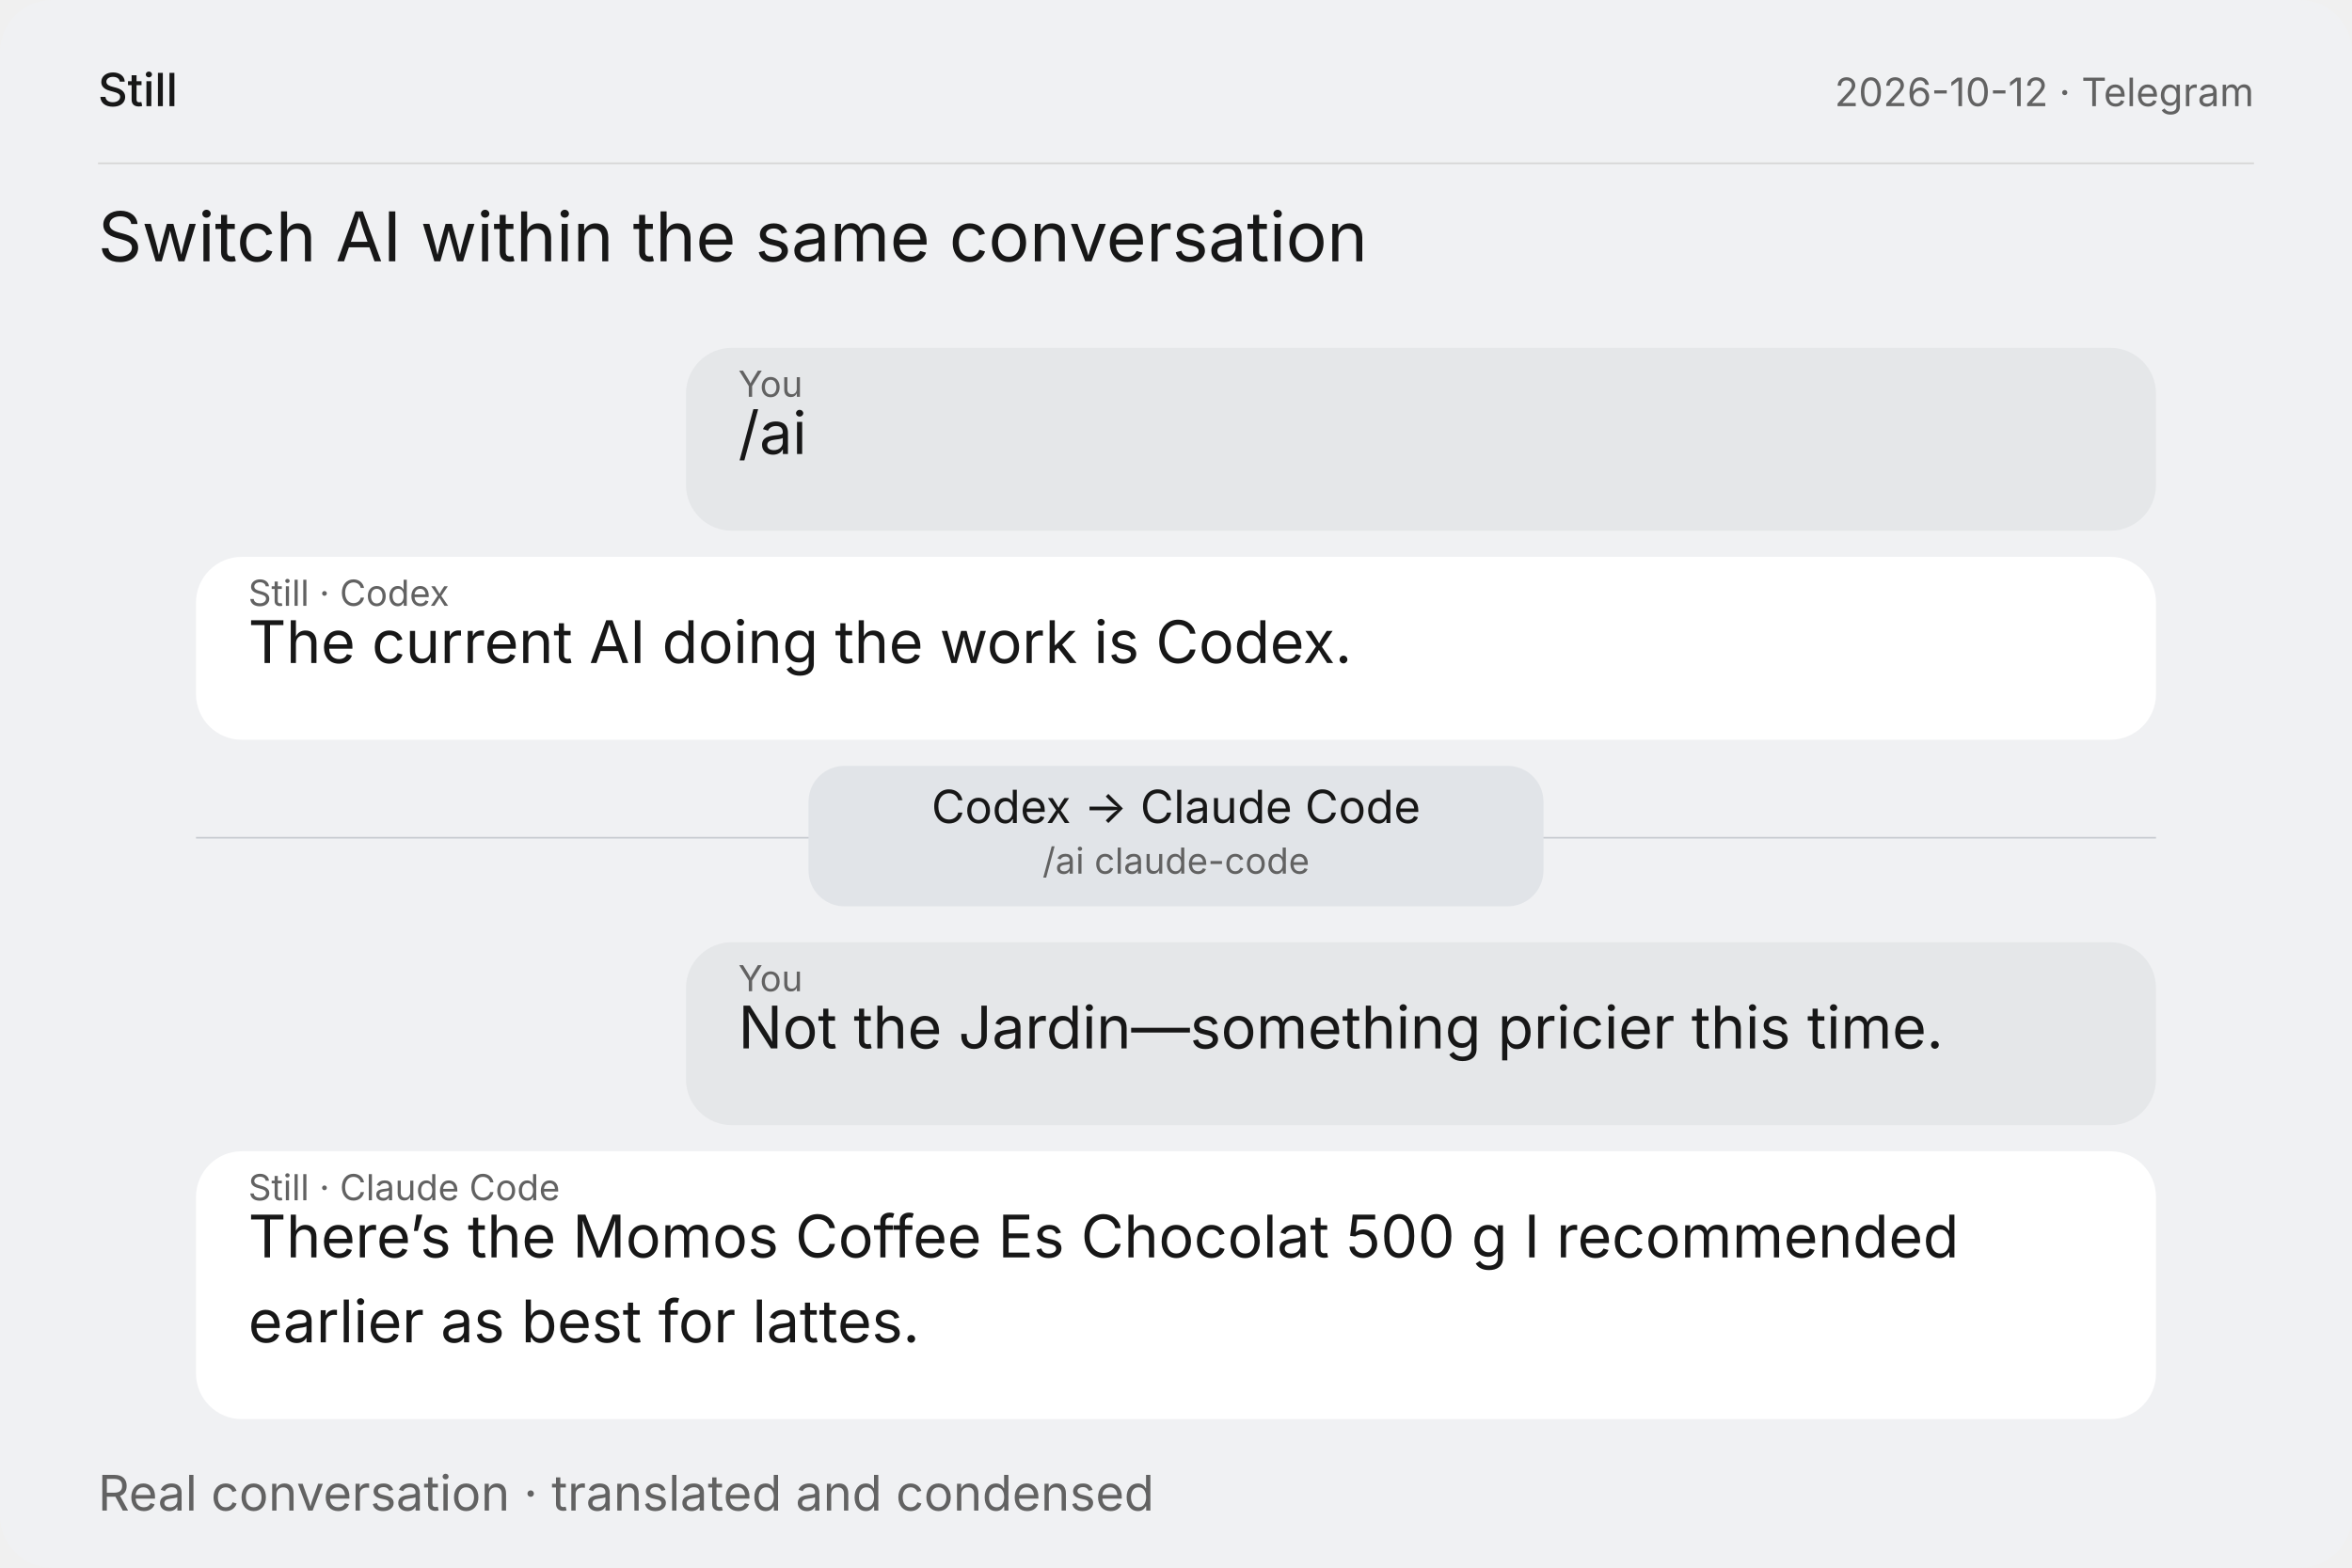
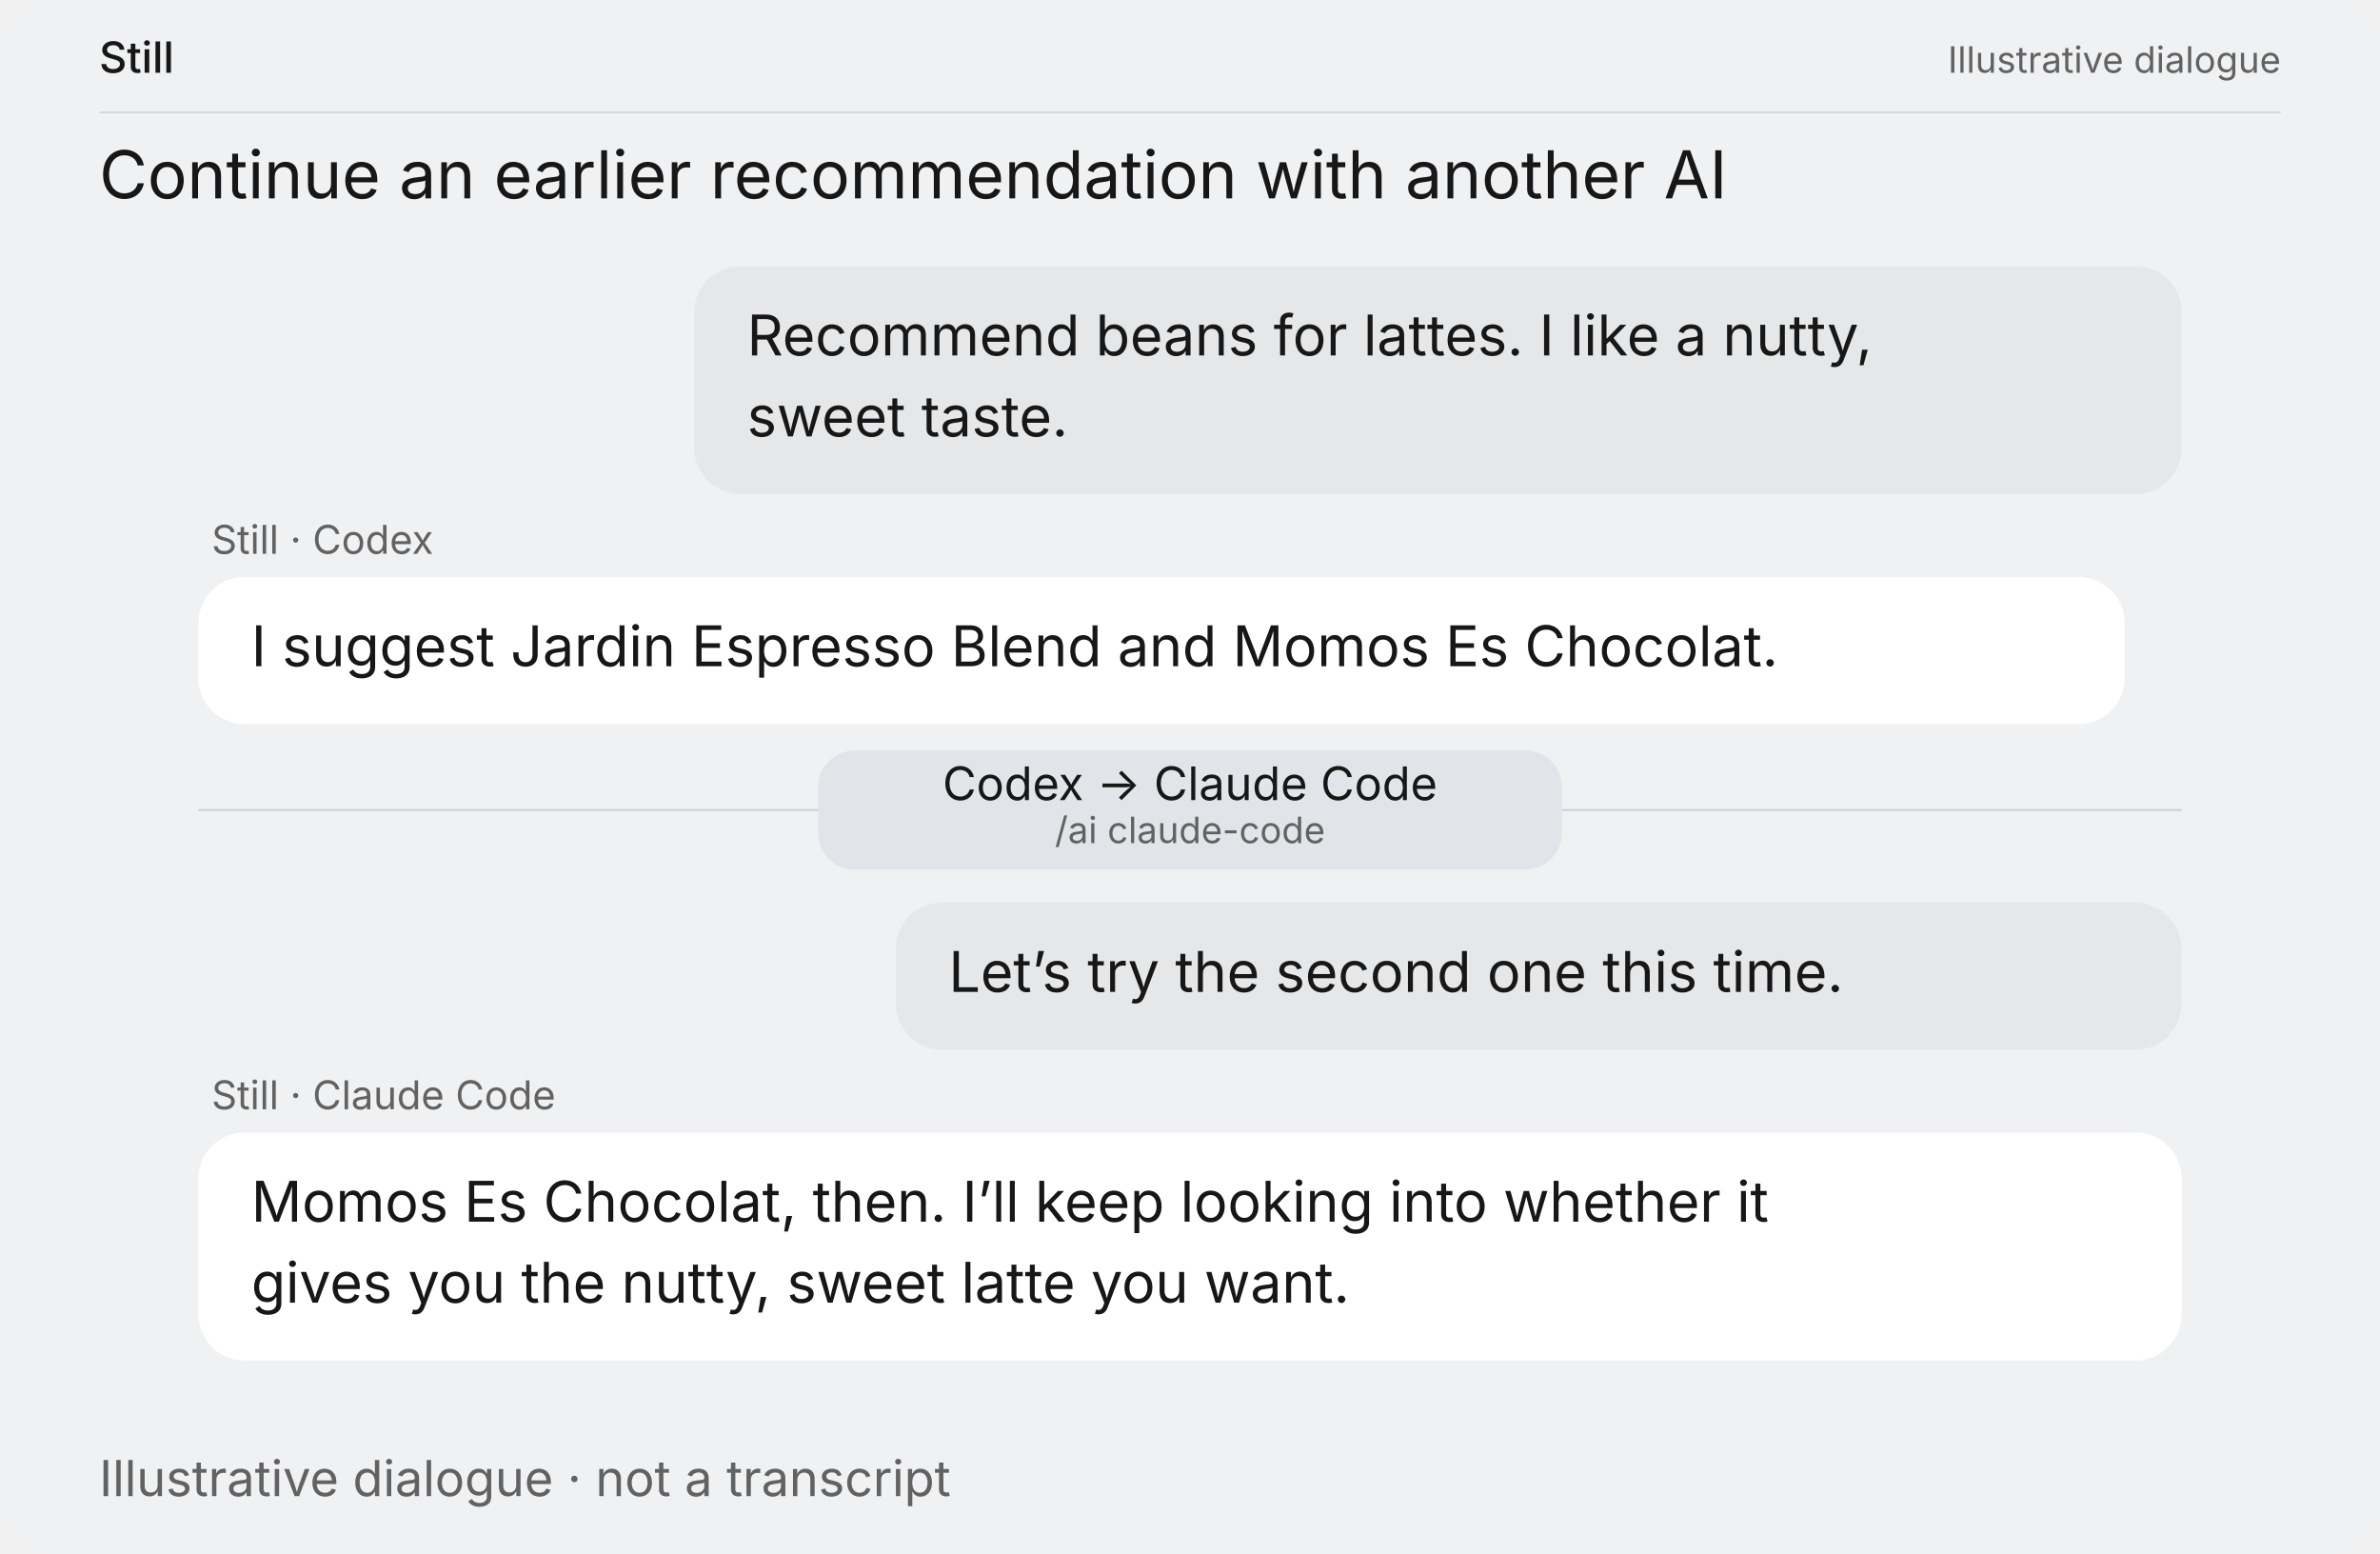
- <svg xmlns="http://www.w3.org/2000/svg" width="1440" height="960" viewBox="0 0 1440 960" xml:lang="en">
-   <rect width="1440" height="960" rx="32" fill="#f0f1f3" />
+ <svg xmlns="http://www.w3.org/2000/svg" width="1440" height="940" viewBox="0 0 1440 940" xml:lang="en">
+   <rect width="1440" height="940" rx="32" fill="#f0f1f3" />
  <g font-family="system-ui, -apple-system, sans-serif">
-     <text x="60" y="65" font-size="28" font-weight="550" fill="#171717">Still</text>
-     <text x="1380" y="65" text-anchor="end" font-size="24" fill="#626262">2026-10-12 · Telegram</text>
-     <path d="M60 100H1380" stroke="#d5d5d5" />
-     <text x="60" y="160" font-size="42" fill="#171717">Switch AI within the same conversation</text>
-     <g transform="translate(0 0)">
-       <rect x="420" y="213" width="900" height="112" rx="28" fill="#e5e7e9" />
-       <text x="452" y="243" font-size="22" fill="#626262">You</text>
-       <text x="452" y="278" font-size="36" fill="#171717">/ai</text>
-       <rect x="120" y="341" width="1200" height="112" rx="28" fill="#ffffff" />
-       <text x="152" y="371" font-size="22" fill="#626262">Still · Codex</text>
-       <text x="152" y="406" font-size="36" fill="#171717">The current AI doing the work is Codex.</text>
-       <path d="M120 513H1320" stroke="#c7cbd0" />
-       <rect x="495.0" y="469" width="450" height="86" rx="22" fill="#e1e4e8" />
-       <text x="720.0" y="504" text-anchor="middle" font-size="28" fill="#171717">Codex → Claude Code</text>
-       <text x="720.0" y="535" text-anchor="middle" font-size="22" fill="#626262">/ai claude-code</text>
-       <rect x="420" y="577" width="900" height="112" rx="28" fill="#e5e7e9" />
-       <text x="452" y="607" font-size="22" fill="#626262">You</text>
-       <text x="452" y="642" font-size="36" fill="#171717">Not the Jardin—something pricier this time.</text>
-       <rect x="120" y="705" width="1200" height="164" rx="28" fill="#ffffff" />
-       <text x="152" y="735" font-size="22" fill="#626262">Still · Claude Code</text>
-       <text x="152" y="770" font-size="36" fill="#171717">There’s the Momos Coffee Es Chocolat 500 g I recommended</text>
-       <text x="152" y="822" font-size="36" fill="#171717">earlier as best for lattes.</text>
+     <text x="60" y="44" font-size="26" font-weight="550" fill="#171717">Still</text>
+     <text x="1380" y="44" text-anchor="end" font-size="22" fill="#626262">Illustrative dialogue</text>
+     <path d="M60 68H1380" stroke="#d5d5d5" />
+     <text x="60" y="120" font-size="40" fill="#171717">Continue an earlier recommendation with another AI</text>
+     <g transform="translate(0 1.0)">
+       <g class="bubble" data-role="user">
+         <rect x="420" y="160" width="900" height="138" rx="28" fill="#e5e7e9" />
+         <text x="452" y="214" font-size="34" fill="#171717">Recommend beans for lattes. I like a nutty,</text>
+         <text x="452" y="263" font-size="34" fill="#171717">sweet taste.</text>
+       </g>
+       <text x="128" y="334" font-size="24" fill="#626262">Still · Codex</text>
+       <g class="bubble" data-role="assistant">
+         <rect x="120" y="348" width="1165.6" height="89" rx="28" fill="#ffffff" />
+         <text x="152" y="402" font-size="34" fill="#171717">I suggest Jardin Espresso Blend and Momos Es Chocolat.</text>
+       </g>
+       <path d="M120 489H1320" stroke="#c7cbd0" />
+       <rect x="495.0" y="453" width="450" height="72" rx="22" fill="#e1e4e8" />
+       <text x="720.0" y="483" text-anchor="middle" font-size="28" fill="#171717">Codex → Claude Code</text>
+       <text x="720.0" y="509" text-anchor="middle" font-size="22" fill="#626262">/ai claude-code</text>
+       <g class="bubble" data-role="user">
+         <rect x="542.0" y="545" width="778.0" height="89" rx="28" fill="#e5e7e9" />
+         <text x="574.0" y="599" font-size="34" fill="#171717">Let’s try the second one this time.</text>
+       </g>
+       <text x="128" y="670" font-size="24" fill="#626262">Still · Claude Code</text>
+       <g class="bubble" data-role="assistant">
+         <rect x="120" y="684" width="1200" height="138" rx="28" fill="#ffffff" />
+         <text x="152" y="738" font-size="34" fill="#171717">Momos Es Chocolat, then. I’ll keep looking into whether it</text>
+         <text x="152" y="787" font-size="34" fill="#171717">gives you the nutty, sweet latte you want.</text>
+       </g>
    </g>
-     <text x="60" y="925" font-size="30" fill="#626262">Real conversation · translated and condensed</text>
+     <text x="60" y="905" font-size="30" fill="#626262">Illustrative dialogue · not a transcript</text>
  </g>
</svg>
